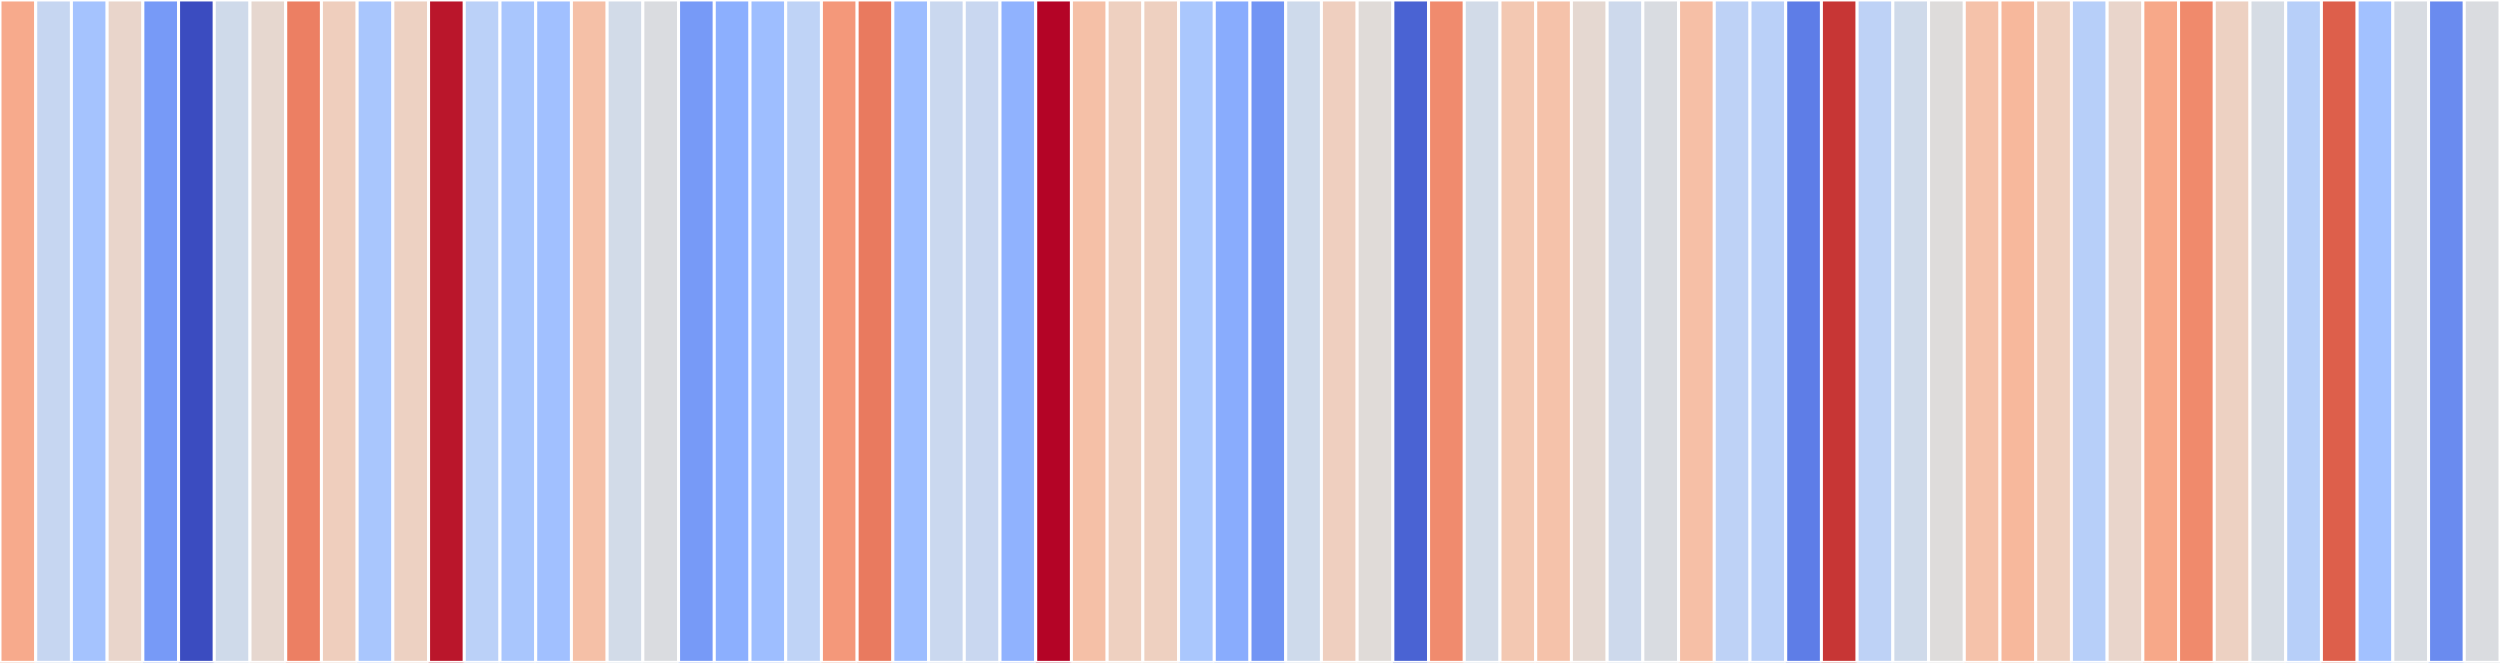
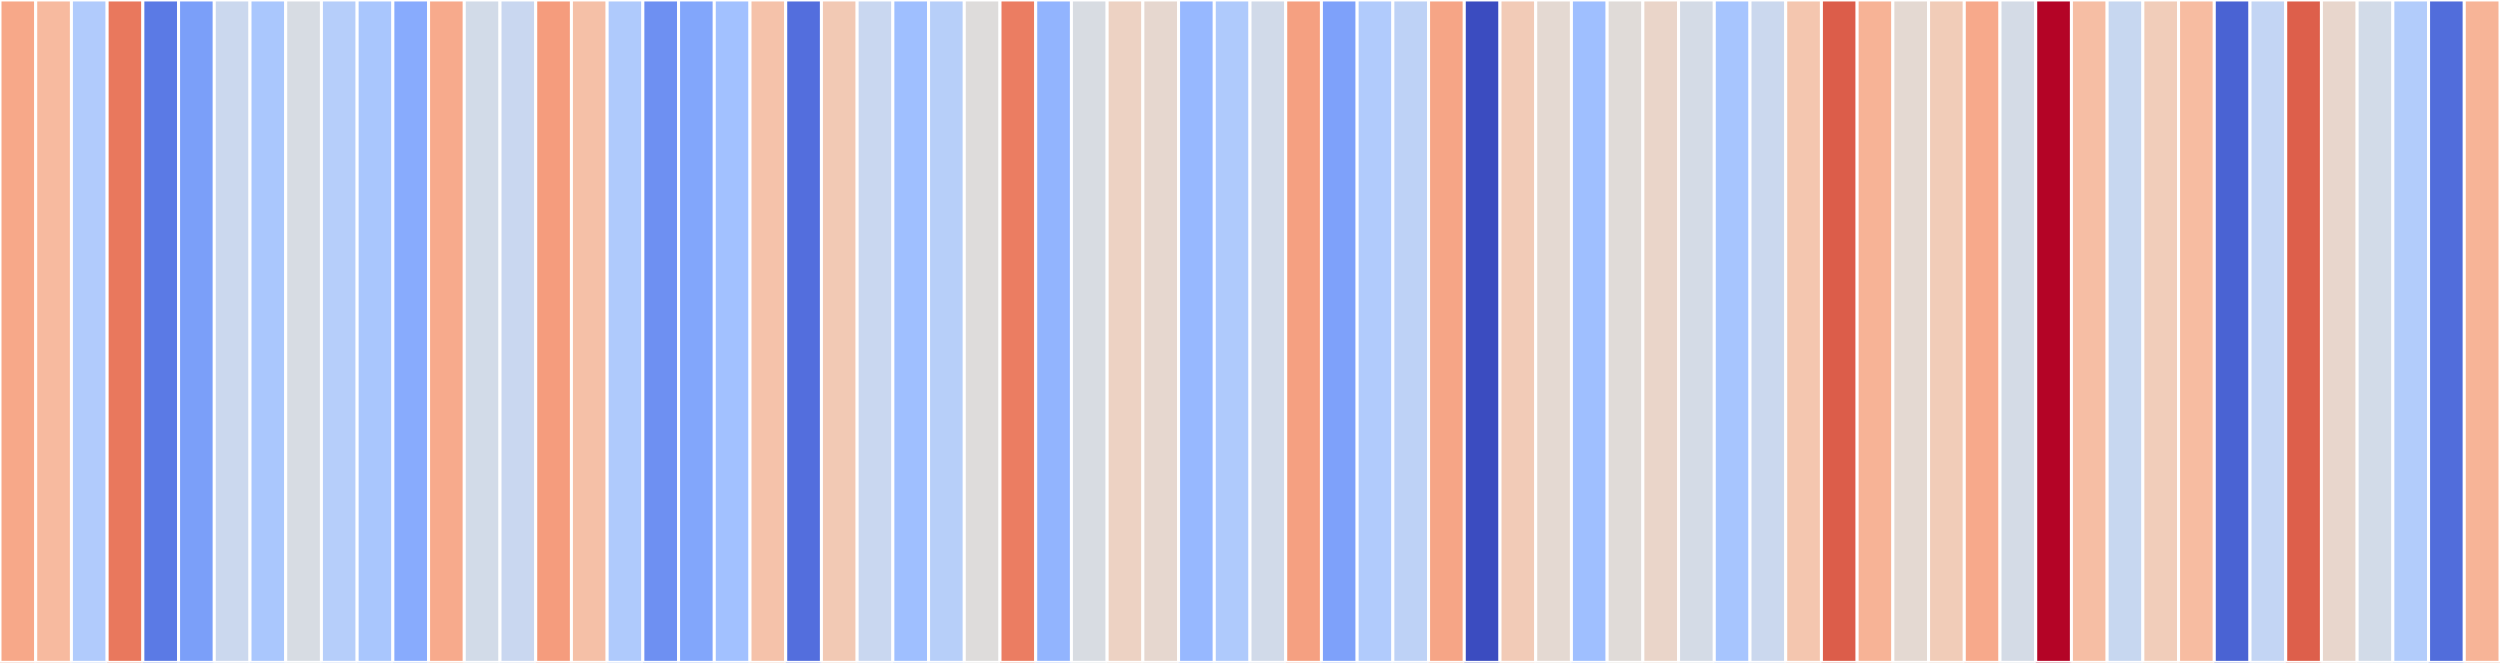
<svg xmlns="http://www.w3.org/2000/svg" width="837pt" height="221.76pt" viewBox="0 0 837 221.76" version="1.1">
  <defs>
    <style type="text/css">*{stroke-linejoin: round; stroke-linecap: butt}</style>
  </defs>
  <g id="figure_1">
    <g id="patch_1">
      <path d="M 0 221.76  L 837 221.76  L 837 0  L 0 0  z " style="fill: #ffffff" />
    </g>
    <g id="axes_1">
      <g id="QuadMesh_1">
-         <path d="M 0 -0  L 11.957 -0  L 11.957 221.76  L 0 221.76  L 0 -0  " clip-path="url(#pe368fee497)" style="fill: #f7aa8c; stroke: #ffffff" />
-         <path d="M 11.957 -0  L 23.914 -0  L 23.914 221.76  L 11.957 221.76  L 11.957 -0  " clip-path="url(#pe368fee497)" style="fill: #c6d6f1; stroke: #ffffff" />
-         <path d="M 23.914 -0  L 35.871 -0  L 35.871 221.76  L 23.914 221.76  L 23.914 -0  " clip-path="url(#pe368fee497)" style="fill: #a5c3fe; stroke: #ffffff" />
-         <path d="M 35.871 -0  L 47.829 -0  L 47.829 221.76  L 35.871 221.76  L 35.871 -0  " clip-path="url(#pe368fee497)" style="fill: #e9d5cb; stroke: #ffffff" />
-         <path d="M 47.829 -0  L 59.786 -0  L 59.786 221.76  L 47.829 221.76  L 47.829 -0  " clip-path="url(#pe368fee497)" style="fill: #779af7; stroke: #ffffff" />
-         <path d="M 59.786 -0  L 71.743 -0  L 71.743 221.76  L 59.786 221.76  L 59.786 -0  " clip-path="url(#pe368fee497)" style="fill: #3b4cc0; stroke: #ffffff" />
-         <path d="M 71.743 -0  L 83.7 -0  L 83.7 221.76  L 71.743 221.76  L 71.743 -0  " clip-path="url(#pe368fee497)" style="fill: #cfdaea; stroke: #ffffff" />
-         <path d="M 83.7 -0  L 95.657 -0  L 95.657 221.76  L 83.7 221.76  L 83.7 -0  " clip-path="url(#pe368fee497)" style="fill: #e6d7cf; stroke: #ffffff" />
-         <path d="M 95.657 -0  L 107.614 -0  L 107.614 221.76  L 95.657 221.76  L 95.657 -0  " clip-path="url(#pe368fee497)" style="fill: #ec7f63; stroke: #ffffff" />
-         <path d="M 107.614 -0  L 119.571 -0  L 119.571 221.76  L 107.614 221.76  L 107.614 -0  " clip-path="url(#pe368fee497)" style="fill: #efcebd; stroke: #ffffff" />
-         <path d="M 119.571 -0  L 131.529 -0  L 131.529 221.76  L 119.571 221.76  L 119.571 -0  " clip-path="url(#pe368fee497)" style="fill: #a9c6fd; stroke: #ffffff" />
-         <path d="M 131.529 -0  L 143.486 -0  L 143.486 221.76  L 131.529 221.76  L 131.529 -0  " clip-path="url(#pe368fee497)" style="fill: #edd1c2; stroke: #ffffff" />
-         <path d="M 143.486 -0  L 155.443 -0  L 155.443 221.76  L 143.486 221.76  L 143.486 -0  " clip-path="url(#pe368fee497)" style="fill: #ba162b; stroke: #ffffff" />
-         <path d="M 155.443 -0  L 167.4 -0  L 167.4 221.76  L 155.443 221.76  L 155.443 -0  " clip-path="url(#pe368fee497)" style="fill: #bbd1f8; stroke: #ffffff" />
-         <path d="M 167.4 -0  L 179.357 -0  L 179.357 221.76  L 167.4 221.76  L 167.4 -0  " clip-path="url(#pe368fee497)" style="fill: #a9c6fd; stroke: #ffffff" />
-         <path d="M 179.357 -0  L 191.314 -0  L 191.314 221.76  L 179.357 221.76  L 179.357 -0  " clip-path="url(#pe368fee497)" style="fill: #a1c0ff; stroke: #ffffff" />
-         <path d="M 191.314 -0  L 203.271 -0  L 203.271 221.76  L 191.314 221.76  L 191.314 -0  " clip-path="url(#pe368fee497)" style="fill: #f5c0a7; stroke: #ffffff" />
-         <path d="M 203.271 -0  L 215.229 -0  L 215.229 221.76  L 203.271 221.76  L 203.271 -0  " clip-path="url(#pe368fee497)" style="fill: #d2dbe8; stroke: #ffffff" />
-         <path d="M 215.229 -0  L 227.186 -0  L 227.186 221.76  L 215.229 221.76  L 215.229 -0  " clip-path="url(#pe368fee497)" style="fill: #dadce0; stroke: #ffffff" />
-         <path d="M 227.186 -0  L 239.143 -0  L 239.143 221.76  L 227.186 221.76  L 227.186 -0  " clip-path="url(#pe368fee497)" style="fill: #779af7; stroke: #ffffff" />
-         <path d="M 239.143 -0  L 251.1 -0  L 251.1 221.76  L 239.143 221.76  L 239.143 -0  " clip-path="url(#pe368fee497)" style="fill: #8caffe; stroke: #ffffff" />
-         <path d="M 251.1 -0  L 263.057 -0  L 263.057 221.76  L 251.1 221.76  L 251.1 -0  " clip-path="url(#pe368fee497)" style="fill: #9ebeff; stroke: #ffffff" />
-         <path d="M 263.057 -0  L 275.014 -0  L 275.014 221.76  L 263.057 221.76  L 263.057 -0  " clip-path="url(#pe368fee497)" style="fill: #bfd3f6; stroke: #ffffff" />
-         <path d="M 275.014 -0  L 286.971 -0  L 286.971 221.76  L 275.014 221.76  L 275.014 -0  " clip-path="url(#pe368fee497)" style="fill: #f4987a; stroke: #ffffff" />
-         <path d="M 286.971 -0  L 298.929 -0  L 298.929 221.76  L 286.971 221.76  L 286.971 -0  " clip-path="url(#pe368fee497)" style="fill: #e97a5f; stroke: #ffffff" />
-         <path d="M 298.929 -0  L 310.886 -0  L 310.886 221.76  L 298.929 221.76  L 298.929 -0  " clip-path="url(#pe368fee497)" style="fill: #9dbdff; stroke: #ffffff" />
-         <path d="M 310.886 -0  L 322.843 -0  L 322.843 221.76  L 310.886 221.76  L 310.886 -0  " clip-path="url(#pe368fee497)" style="fill: #cad8ef; stroke: #ffffff" />
-         <path d="M 322.843 -0  L 334.8 -0  L 334.8 221.76  L 322.843 221.76  L 322.843 -0  " clip-path="url(#pe368fee497)" style="fill: #c9d7f0; stroke: #ffffff" />
-         <path d="M 334.8 -0  L 346.757 -0  L 346.757 221.76  L 334.8 221.76  L 334.8 -0  " clip-path="url(#pe368fee497)" style="fill: #90b2fe; stroke: #ffffff" />
-         <path d="M 346.757 -0  L 358.714 -0  L 358.714 221.76  L 346.757 221.76  L 346.757 -0  " clip-path="url(#pe368fee497)" style="fill: #b40426; stroke: #ffffff" />
-         <path d="M 358.714 -0  L 370.671 -0  L 370.671 221.76  L 358.714 221.76  L 358.714 -0  " clip-path="url(#pe368fee497)" style="fill: #f5c0a7; stroke: #ffffff" />
-         <path d="M 370.671 -0  L 382.629 -0  L 382.629 221.76  L 370.671 221.76  L 370.671 -0  " clip-path="url(#pe368fee497)" style="fill: #eed0c0; stroke: #ffffff" />
-         <path d="M 382.629 -0  L 394.586 -0  L 394.586 221.76  L 382.629 221.76  L 382.629 -0  " clip-path="url(#pe368fee497)" style="fill: #eed0c0; stroke: #ffffff" />
-         <path d="M 394.586 -0  L 406.543 -0  L 406.543 221.76  L 394.586 221.76  L 394.586 -0  " clip-path="url(#pe368fee497)" style="fill: #aac7fd; stroke: #ffffff" />
-         <path d="M 406.543 -0  L 418.5 -0  L 418.5 221.76  L 406.543 221.76  L 406.543 -0  " clip-path="url(#pe368fee497)" style="fill: #89acfd; stroke: #ffffff" />
-         <path d="M 418.5 -0  L 430.457 -0  L 430.457 221.76  L 418.5 221.76  L 418.5 -0  " clip-path="url(#pe368fee497)" style="fill: #7295f4; stroke: #ffffff" />
-         <path d="M 430.457 -0  L 442.414 -0  L 442.414 221.76  L 430.457 221.76  L 430.457 -0  " clip-path="url(#pe368fee497)" style="fill: #cedaeb; stroke: #ffffff" />
-         <path d="M 442.414 -0  L 454.371 -0  L 454.371 221.76  L 442.414 221.76  L 442.414 -0  " clip-path="url(#pe368fee497)" style="fill: #efcfbf; stroke: #ffffff" />
-         <path d="M 454.371 -0  L 466.329 -0  L 466.329 221.76  L 454.371 221.76  L 454.371 -0  " clip-path="url(#pe368fee497)" style="fill: #e0dbd8; stroke: #ffffff" />
-         <path d="M 466.329 -0  L 478.286 -0  L 478.286 221.76  L 466.329 221.76  L 466.329 -0  " clip-path="url(#pe368fee497)" style="fill: #4a63d3; stroke: #ffffff" />
-         <path d="M 478.286 -0  L 490.243 -0  L 490.243 221.76  L 478.286 221.76  L 478.286 -0  " clip-path="url(#pe368fee497)" style="fill: #f08b6e; stroke: #ffffff" />
-         <path d="M 490.243 -0  L 502.2 -0  L 502.2 221.76  L 490.243 221.76  L 490.243 -0  " clip-path="url(#pe368fee497)" style="fill: #d2dbe8; stroke: #ffffff" />
-         <path d="M 502.2 -0  L 514.157 -0  L 514.157 221.76  L 502.2 221.76  L 502.2 -0  " clip-path="url(#pe368fee497)" style="fill: #f3c8b2; stroke: #ffffff" />
-         <path d="M 514.157 -0  L 526.114 -0  L 526.114 221.76  L 514.157 221.76  L 514.157 -0  " clip-path="url(#pe368fee497)" style="fill: #f5c2aa; stroke: #ffffff" />
-         <path d="M 526.114 -0  L 538.071 -0  L 538.071 221.76  L 526.114 221.76  L 526.114 -0  " clip-path="url(#pe368fee497)" style="fill: #e5d8d1; stroke: #ffffff" />
-         <path d="M 538.071 -0  L 550.029 -0  L 550.029 221.76  L 538.071 221.76  L 538.071 -0  " clip-path="url(#pe368fee497)" style="fill: #cdd9ec; stroke: #ffffff" />
-         <path d="M 550.029 -0  L 561.986 -0  L 561.986 221.76  L 550.029 221.76  L 550.029 -0  " clip-path="url(#pe368fee497)" style="fill: #d9dce1; stroke: #ffffff" />
-         <path d="M 561.986 -0  L 573.943 -0  L 573.943 221.76  L 561.986 221.76  L 561.986 -0  " clip-path="url(#pe368fee497)" style="fill: #f6bfa6; stroke: #ffffff" />
-         <path d="M 573.943 -0  L 585.9 -0  L 585.9 221.76  L 573.943 221.76  L 573.943 -0  " clip-path="url(#pe368fee497)" style="fill: #bed2f6; stroke: #ffffff" />
-         <path d="M 585.9 -0  L 597.857 -0  L 597.857 221.76  L 585.9 221.76  L 585.9 -0  " clip-path="url(#pe368fee497)" style="fill: #bad0f8; stroke: #ffffff" />
-         <path d="M 597.857 -0  L 609.814 -0  L 609.814 221.76  L 597.857 221.76  L 597.857 -0  " clip-path="url(#pe368fee497)" style="fill: #5e7de7; stroke: #ffffff" />
-         <path d="M 609.814 -0  L 621.771 -0  L 621.771 221.76  L 609.814 221.76  L 609.814 -0  " clip-path="url(#pe368fee497)" style="fill: #c73635; stroke: #ffffff" />
-         <path d="M 621.771 -0  L 633.729 -0  L 633.729 221.76  L 621.771 221.76  L 621.771 -0  " clip-path="url(#pe368fee497)" style="fill: #bed2f6; stroke: #ffffff" />
-         <path d="M 633.729 -0  L 645.686 -0  L 645.686 221.76  L 633.729 221.76  L 633.729 -0  " clip-path="url(#pe368fee497)" style="fill: #cfdaea; stroke: #ffffff" />
-         <path d="M 645.686 -0  L 657.643 -0  L 657.643 221.76  L 645.686 221.76  L 645.686 -0  " clip-path="url(#pe368fee497)" style="fill: #dedcdb; stroke: #ffffff" />
-         <path d="M 657.643 -0  L 669.6 -0  L 669.6 221.76  L 657.643 221.76  L 657.643 -0  " clip-path="url(#pe368fee497)" style="fill: #f5c2aa; stroke: #ffffff" />
-         <path d="M 669.6 -0  L 681.557 -0  L 681.557 221.76  L 669.6 221.76  L 669.6 -0  " clip-path="url(#pe368fee497)" style="fill: #f7b89c; stroke: #ffffff" />
-         <path d="M 681.557 -0  L 693.514 -0  L 693.514 221.76  L 681.557 221.76  L 681.557 -0  " clip-path="url(#pe368fee497)" style="fill: #eed0c0; stroke: #ffffff" />
-         <path d="M 693.514 -0  L 705.471 -0  L 705.471 221.76  L 693.514 221.76  L 693.514 -0  " clip-path="url(#pe368fee497)" style="fill: #b7cff9; stroke: #ffffff" />
-         <path d="M 705.471 -0  L 717.429 -0  L 717.429 221.76  L 705.471 221.76  L 705.471 -0  " clip-path="url(#pe368fee497)" style="fill: #e9d5cb; stroke: #ffffff" />
-         <path d="M 717.429 -0  L 729.386 -0  L 729.386 221.76  L 717.429 221.76  L 717.429 -0  " clip-path="url(#pe368fee497)" style="fill: #f7a889; stroke: #ffffff" />
-         <path d="M 729.386 -0  L 741.343 -0  L 741.343 221.76  L 729.386 221.76  L 729.386 -0  " clip-path="url(#pe368fee497)" style="fill: #f08a6c; stroke: #ffffff" />
-         <path d="M 741.343 -0  L 753.3 -0  L 753.3 221.76  L 741.343 221.76  L 741.343 -0  " clip-path="url(#pe368fee497)" style="fill: #edd1c2; stroke: #ffffff" />
-         <path d="M 753.3 -0  L 765.257 -0  L 765.257 221.76  L 753.3 221.76  L 753.3 -0  " clip-path="url(#pe368fee497)" style="fill: #d6dce4; stroke: #ffffff" />
-         <path d="M 765.257 -0  L 777.214 -0  L 777.214 221.76  L 765.257 221.76  L 765.257 -0  " clip-path="url(#pe368fee497)" style="fill: #b7cff9; stroke: #ffffff" />
-         <path d="M 777.214 -0  L 789.171 -0  L 789.171 221.76  L 777.214 221.76  L 777.214 -0  " clip-path="url(#pe368fee497)" style="fill: #dd5f4b; stroke: #ffffff" />
-         <path d="M 789.171 -0  L 801.129 -0  L 801.129 221.76  L 789.171 221.76  L 789.171 -0  " clip-path="url(#pe368fee497)" style="fill: #a2c1ff; stroke: #ffffff" />
-         <path d="M 801.129 -0  L 813.086 -0  L 813.086 221.76  L 801.129 221.76  L 801.129 -0  " clip-path="url(#pe368fee497)" style="fill: #d8dce2; stroke: #ffffff" />
-         <path d="M 813.086 -0  L 825.043 -0  L 825.043 221.76  L 813.086 221.76  L 813.086 -0  " clip-path="url(#pe368fee497)" style="fill: #6a8bef; stroke: #ffffff" />
-         <path d="M 825.043 -0  L 837 -0  L 837 221.76  L 825.043 221.76  L 825.043 -0  " clip-path="url(#pe368fee497)" style="fill: #dadce0; stroke: #ffffff" />
+         <path d="M 0 -0  L 11.957 -0  L 11.957 221.76  L 0 221.76  L 0 -0  " clip-path="url(#p437909c573)" style="fill: #f7a889; stroke: #ffffff" />
+         <path d="M 11.957 -0  L 23.914 -0  L 23.914 221.76  L 11.957 221.76  L 11.957 -0  " clip-path="url(#p437909c573)" style="fill: #f7ba9f; stroke: #ffffff" />
+         <path d="M 23.914 -0  L 35.871 -0  L 35.871 221.76  L 23.914 221.76  L 23.914 -0  " clip-path="url(#p437909c573)" style="fill: #b1cbfc; stroke: #ffffff" />
+         <path d="M 35.871 -0  L 47.829 -0  L 47.829 221.76  L 35.871 221.76  L 35.871 -0  " clip-path="url(#p437909c573)" style="fill: #e9785d; stroke: #ffffff" />
+         <path d="M 47.829 -0  L 59.786 -0  L 59.786 221.76  L 47.829 221.76  L 47.829 -0  " clip-path="url(#p437909c573)" style="fill: #5b7ae5; stroke: #ffffff" />
+         <path d="M 59.786 -0  L 71.743 -0  L 71.743 221.76  L 59.786 221.76  L 59.786 -0  " clip-path="url(#p437909c573)" style="fill: #7b9ff9; stroke: #ffffff" />
+         <path d="M 71.743 -0  L 83.7 -0  L 83.7 221.76  L 71.743 221.76  L 71.743 -0  " clip-path="url(#p437909c573)" style="fill: #cbd8ee; stroke: #ffffff" />
+         <path d="M 83.7 -0  L 95.657 -0  L 95.657 221.76  L 83.7 221.76  L 83.7 -0  " clip-path="url(#p437909c573)" style="fill: #aac7fd; stroke: #ffffff" />
+         <path d="M 95.657 -0  L 107.614 -0  L 107.614 221.76  L 95.657 221.76  L 95.657 -0  " clip-path="url(#p437909c573)" style="fill: #d7dce3; stroke: #ffffff" />
+         <path d="M 107.614 -0  L 119.571 -0  L 119.571 221.76  L 107.614 221.76  L 107.614 -0  " clip-path="url(#p437909c573)" style="fill: #b6cefa; stroke: #ffffff" />
+         <path d="M 119.571 -0  L 131.529 -0  L 131.529 221.76  L 119.571 221.76  L 119.571 -0  " clip-path="url(#p437909c573)" style="fill: #a9c6fd; stroke: #ffffff" />
+         <path d="M 131.529 -0  L 143.486 -0  L 143.486 221.76  L 131.529 221.76  L 131.529 -0  " clip-path="url(#p437909c573)" style="fill: #88abfd; stroke: #ffffff" />
+         <path d="M 143.486 -0  L 155.443 -0  L 155.443 221.76  L 143.486 221.76  L 143.486 -0  " clip-path="url(#p437909c573)" style="fill: #f7aa8c; stroke: #ffffff" />
+         <path d="M 155.443 -0  L 167.4 -0  L 167.4 221.76  L 155.443 221.76  L 155.443 -0  " clip-path="url(#p437909c573)" style="fill: #d2dbe8; stroke: #ffffff" />
+         <path d="M 167.4 -0  L 179.357 -0  L 179.357 221.76  L 167.4 221.76  L 167.4 -0  " clip-path="url(#p437909c573)" style="fill: #c9d7f0; stroke: #ffffff" />
+         <path d="M 179.357 -0  L 191.314 -0  L 191.314 221.76  L 179.357 221.76  L 179.357 -0  " clip-path="url(#p437909c573)" style="fill: #f59c7d; stroke: #ffffff" />
+         <path d="M 191.314 -0  L 203.271 -0  L 203.271 221.76  L 191.314 221.76  L 191.314 -0  " clip-path="url(#p437909c573)" style="fill: #f5c0a7; stroke: #ffffff" />
+         <path d="M 203.271 -0  L 215.229 -0  L 215.229 221.76  L 203.271 221.76  L 203.271 -0  " clip-path="url(#p437909c573)" style="fill: #afcafc; stroke: #ffffff" />
+         <path d="M 215.229 -0  L 227.186 -0  L 227.186 221.76  L 215.229 221.76  L 215.229 -0  " clip-path="url(#p437909c573)" style="fill: #6e90f2; stroke: #ffffff" />
+         <path d="M 227.186 -0  L 239.143 -0  L 239.143 221.76  L 227.186 221.76  L 227.186 -0  " clip-path="url(#p437909c573)" style="fill: #82a6fb; stroke: #ffffff" />
+         <path d="M 239.143 -0  L 251.1 -0  L 251.1 221.76  L 239.143 221.76  L 239.143 -0  " clip-path="url(#p437909c573)" style="fill: #a2c1ff; stroke: #ffffff" />
+         <path d="M 251.1 -0  L 263.057 -0  L 263.057 221.76  L 251.1 221.76  L 251.1 -0  " clip-path="url(#p437909c573)" style="fill: #f5c2aa; stroke: #ffffff" />
+         <path d="M 263.057 -0  L 275.014 -0  L 275.014 221.76  L 263.057 221.76  L 263.057 -0  " clip-path="url(#p437909c573)" style="fill: #536edd; stroke: #ffffff" />
+         <path d="M 275.014 -0  L 286.971 -0  L 286.971 221.76  L 275.014 221.76  L 275.014 -0  " clip-path="url(#p437909c573)" style="fill: #f2c9b4; stroke: #ffffff" />
+         <path d="M 286.971 -0  L 298.929 -0  L 298.929 221.76  L 286.971 221.76  L 286.971 -0  " clip-path="url(#p437909c573)" style="fill: #c9d7f0; stroke: #ffffff" />
+         <path d="M 298.929 -0  L 310.886 -0  L 310.886 221.76  L 298.929 221.76  L 298.929 -0  " clip-path="url(#p437909c573)" style="fill: #9fbfff; stroke: #ffffff" />
+         <path d="M 310.886 -0  L 322.843 -0  L 322.843 221.76  L 310.886 221.76  L 310.886 -0  " clip-path="url(#p437909c573)" style="fill: #b7cff9; stroke: #ffffff" />
+         <path d="M 322.843 -0  L 334.8 -0  L 334.8 221.76  L 322.843 221.76  L 322.843 -0  " clip-path="url(#p437909c573)" style="fill: #dedcdb; stroke: #ffffff" />
+         <path d="M 334.8 -0  L 346.757 -0  L 346.757 221.76  L 334.8 221.76  L 334.8 -0  " clip-path="url(#p437909c573)" style="fill: #eb7d62; stroke: #ffffff" />
+         <path d="M 346.757 -0  L 358.714 -0  L 358.714 221.76  L 346.757 221.76  L 346.757 -0  " clip-path="url(#p437909c573)" style="fill: #92b4fe; stroke: #ffffff" />
+         <path d="M 358.714 -0  L 370.671 -0  L 370.671 221.76  L 358.714 221.76  L 358.714 -0  " clip-path="url(#p437909c573)" style="fill: #d8dce2; stroke: #ffffff" />
+         <path d="M 370.671 -0  L 382.629 -0  L 382.629 221.76  L 370.671 221.76  L 370.671 -0  " clip-path="url(#p437909c573)" style="fill: #edd2c3; stroke: #ffffff" />
+         <path d="M 382.629 -0  L 394.586 -0  L 394.586 221.76  L 382.629 221.76  L 382.629 -0  " clip-path="url(#p437909c573)" style="fill: #e6d7cf; stroke: #ffffff" />
+         <path d="M 394.586 -0  L 406.543 -0  L 406.543 221.76  L 394.586 221.76  L 394.586 -0  " clip-path="url(#p437909c573)" style="fill: #97b8ff; stroke: #ffffff" />
+         <path d="M 406.543 -0  L 418.5 -0  L 418.5 221.76  L 406.543 221.76  L 406.543 -0  " clip-path="url(#p437909c573)" style="fill: #afcafc; stroke: #ffffff" />
+         <path d="M 418.5 -0  L 430.457 -0  L 430.457 221.76  L 418.5 221.76  L 418.5 -0  " clip-path="url(#p437909c573)" style="fill: #d1dae9; stroke: #ffffff" />
+         <path d="M 430.457 -0  L 442.414 -0  L 442.414 221.76  L 430.457 221.76  L 430.457 -0  " clip-path="url(#p437909c573)" style="fill: #f5a081; stroke: #ffffff" />
+         <path d="M 442.414 -0  L 454.371 -0  L 454.371 221.76  L 442.414 221.76  L 442.414 -0  " clip-path="url(#p437909c573)" style="fill: #7ea1fa; stroke: #ffffff" />
+         <path d="M 454.371 -0  L 466.329 -0  L 466.329 221.76  L 454.371 221.76  L 454.371 -0  " clip-path="url(#p437909c573)" style="fill: #b1cbfc; stroke: #ffffff" />
+         <path d="M 466.329 -0  L 478.286 -0  L 478.286 221.76  L 466.329 221.76  L 466.329 -0  " clip-path="url(#p437909c573)" style="fill: #bed2f6; stroke: #ffffff" />
+         <path d="M 478.286 -0  L 490.243 -0  L 490.243 221.76  L 478.286 221.76  L 478.286 -0  " clip-path="url(#p437909c573)" style="fill: #f6a586; stroke: #ffffff" />
+         <path d="M 490.243 -0  L 502.2 -0  L 502.2 221.76  L 490.243 221.76  L 490.243 -0  " clip-path="url(#p437909c573)" style="fill: #3b4cc0; stroke: #ffffff" />
+         <path d="M 502.2 -0  L 514.157 -0  L 514.157 221.76  L 502.2 221.76  L 502.2 -0  " clip-path="url(#p437909c573)" style="fill: #f2cbb7; stroke: #ffffff" />
+         <path d="M 514.157 -0  L 526.114 -0  L 526.114 221.76  L 514.157 221.76  L 514.157 -0  " clip-path="url(#p437909c573)" style="fill: #e4d9d2; stroke: #ffffff" />
+         <path d="M 526.114 -0  L 538.071 -0  L 538.071 221.76  L 526.114 221.76  L 526.114 -0  " clip-path="url(#p437909c573)" style="fill: #9fbfff; stroke: #ffffff" />
+         <path d="M 538.071 -0  L 550.029 -0  L 550.029 221.76  L 538.071 221.76  L 538.071 -0  " clip-path="url(#p437909c573)" style="fill: #e0dbd8; stroke: #ffffff" />
+         <path d="M 550.029 -0  L 561.986 -0  L 561.986 221.76  L 550.029 221.76  L 550.029 -0  " clip-path="url(#p437909c573)" style="fill: #ead5c9; stroke: #ffffff" />
+         <path d="M 561.986 -0  L 573.943 -0  L 573.943 221.76  L 561.986 221.76  L 561.986 -0  " clip-path="url(#p437909c573)" style="fill: #d4dbe6; stroke: #ffffff" />
+         <path d="M 573.943 -0  L 585.9 -0  L 585.9 221.76  L 573.943 221.76  L 573.943 -0  " clip-path="url(#p437909c573)" style="fill: #a7c5fe; stroke: #ffffff" />
+         <path d="M 585.9 -0  L 597.857 -0  L 597.857 221.76  L 585.9 221.76  L 585.9 -0  " clip-path="url(#p437909c573)" style="fill: #cbd8ee; stroke: #ffffff" />
+         <path d="M 597.857 -0  L 609.814 -0  L 609.814 221.76  L 597.857 221.76  L 597.857 -0  " clip-path="url(#p437909c573)" style="fill: #f4c6af; stroke: #ffffff" />
+         <path d="M 609.814 -0  L 621.771 -0  L 621.771 221.76  L 609.814 221.76  L 609.814 -0  " clip-path="url(#p437909c573)" style="fill: #dc5d4a; stroke: #ffffff" />
+         <path d="M 621.771 -0  L 633.729 -0  L 633.729 221.76  L 621.771 221.76  L 621.771 -0  " clip-path="url(#p437909c573)" style="fill: #f7b396; stroke: #ffffff" />
+         <path d="M 633.729 -0  L 645.686 -0  L 645.686 221.76  L 633.729 221.76  L 633.729 -0  " clip-path="url(#p437909c573)" style="fill: #e4d9d2; stroke: #ffffff" />
+         <path d="M 645.686 -0  L 657.643 -0  L 657.643 221.76  L 645.686 221.76  L 645.686 -0  " clip-path="url(#p437909c573)" style="fill: #f1ccb8; stroke: #ffffff" />
+         <path d="M 657.643 -0  L 669.6 -0  L 669.6 221.76  L 657.643 221.76  L 657.643 -0  " clip-path="url(#p437909c573)" style="fill: #f7a98b; stroke: #ffffff" />
+         <path d="M 669.6 -0  L 681.557 -0  L 681.557 221.76  L 669.6 221.76  L 669.6 -0  " clip-path="url(#p437909c573)" style="fill: #d4dbe6; stroke: #ffffff" />
+         <path d="M 681.557 -0  L 693.514 -0  L 693.514 221.76  L 681.557 221.76  L 681.557 -0  " clip-path="url(#p437909c573)" style="fill: #b40426; stroke: #ffffff" />
+         <path d="M 693.514 -0  L 705.471 -0  L 705.471 221.76  L 693.514 221.76  L 693.514 -0  " clip-path="url(#p437909c573)" style="fill: #f6bea4; stroke: #ffffff" />
+         <path d="M 705.471 -0  L 717.429 -0  L 717.429 221.76  L 705.471 221.76  L 705.471 -0  " clip-path="url(#p437909c573)" style="fill: #c7d7f0; stroke: #ffffff" />
+         <path d="M 717.429 -0  L 729.386 -0  L 729.386 221.76  L 717.429 221.76  L 717.429 -0  " clip-path="url(#p437909c573)" style="fill: #f1cdba; stroke: #ffffff" />
+         <path d="M 729.386 -0  L 741.343 -0  L 741.343 221.76  L 729.386 221.76  L 729.386 -0  " clip-path="url(#p437909c573)" style="fill: #f7bca1; stroke: #ffffff" />
+         <path d="M 741.343 -0  L 753.3 -0  L 753.3 221.76  L 741.343 221.76  L 741.343 -0  " clip-path="url(#p437909c573)" style="fill: #4a63d3; stroke: #ffffff" />
+         <path d="M 753.3 -0  L 765.257 -0  L 765.257 221.76  L 753.3 221.76  L 753.3 -0  " clip-path="url(#p437909c573)" style="fill: #c3d5f4; stroke: #ffffff" />
+         <path d="M 765.257 -0  L 777.214 -0  L 777.214 221.76  L 765.257 221.76  L 765.257 -0  " clip-path="url(#p437909c573)" style="fill: #dd5f4b; stroke: #ffffff" />
+         <path d="M 777.214 -0  L 789.171 -0  L 789.171 221.76  L 777.214 221.76  L 777.214 -0  " clip-path="url(#p437909c573)" style="fill: #e8d6cc; stroke: #ffffff" />
+         <path d="M 789.171 -0  L 801.129 -0  L 801.129 221.76  L 789.171 221.76  L 789.171 -0  " clip-path="url(#p437909c573)" style="fill: #d2dbe8; stroke: #ffffff" />
+         <path d="M 801.129 -0  L 813.086 -0  L 813.086 221.76  L 801.129 221.76  L 801.129 -0  " clip-path="url(#p437909c573)" style="fill: #b2ccfb; stroke: #ffffff" />
+         <path d="M 813.086 -0  L 825.043 -0  L 825.043 221.76  L 813.086 221.76  L 813.086 -0  " clip-path="url(#p437909c573)" style="fill: #516ddb; stroke: #ffffff" />
+         <path d="M 825.043 -0  L 837 -0  L 837 221.76  L 825.043 221.76  L 825.043 -0  " clip-path="url(#p437909c573)" style="fill: #f7b497; stroke: #ffffff" />
      </g>
    </g>
  </g>
  <defs>
-     <clipPath id="pe368fee497">
+     <clipPath id="p437909c573">
      <rect x="0" y="-0" width="837" height="221.76" />
    </clipPath>
  </defs>
</svg>
